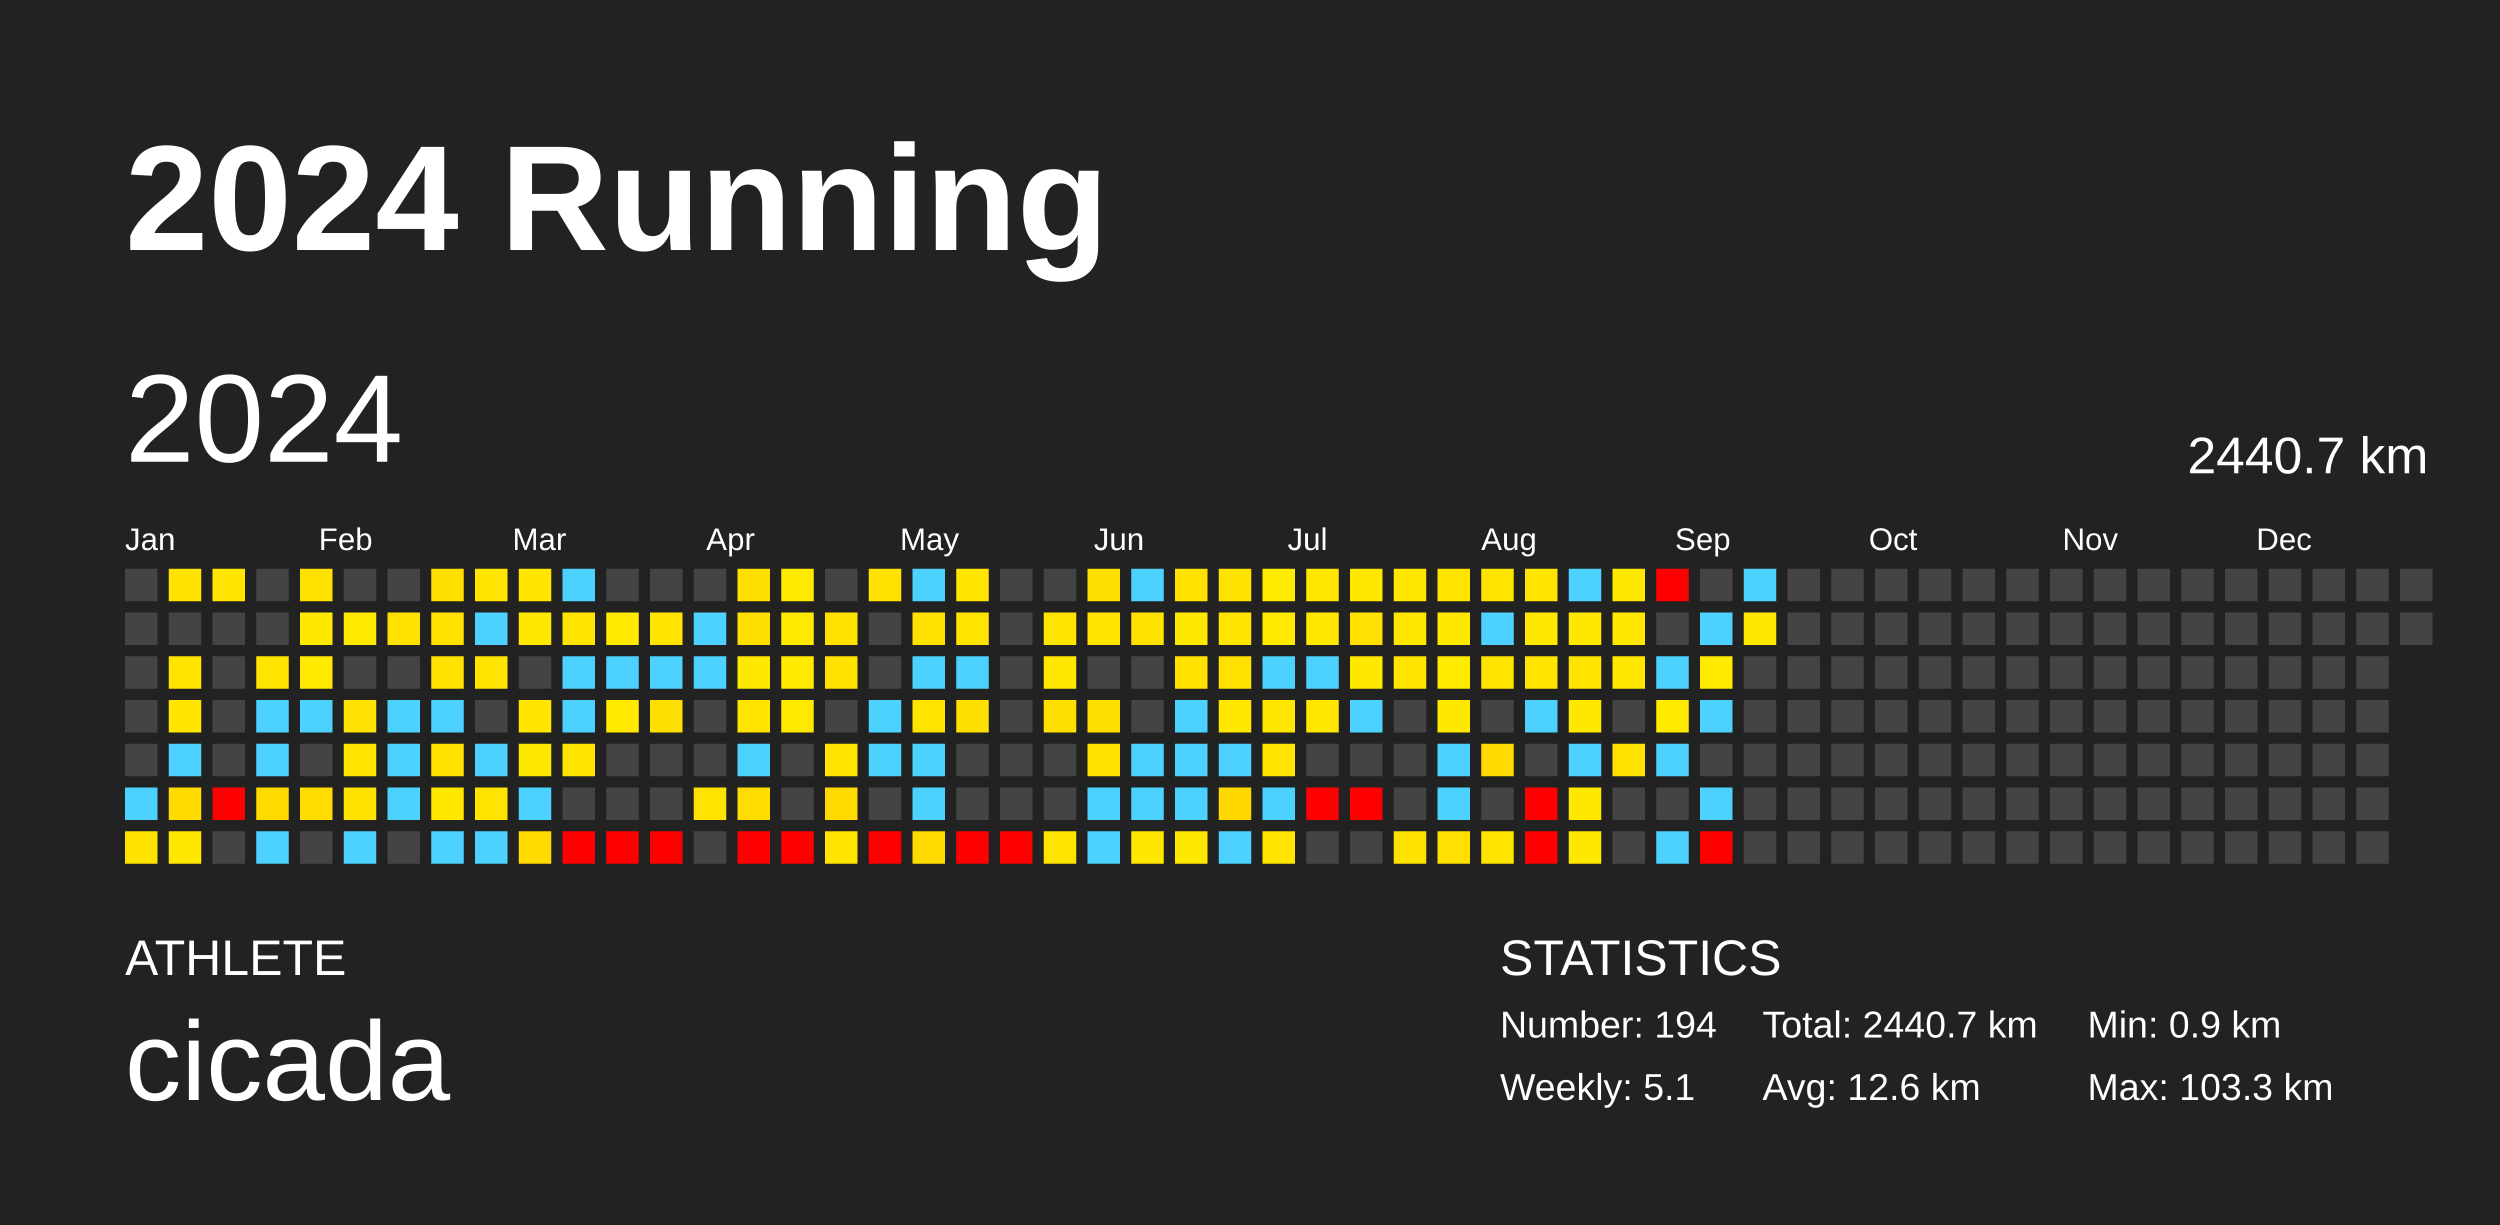
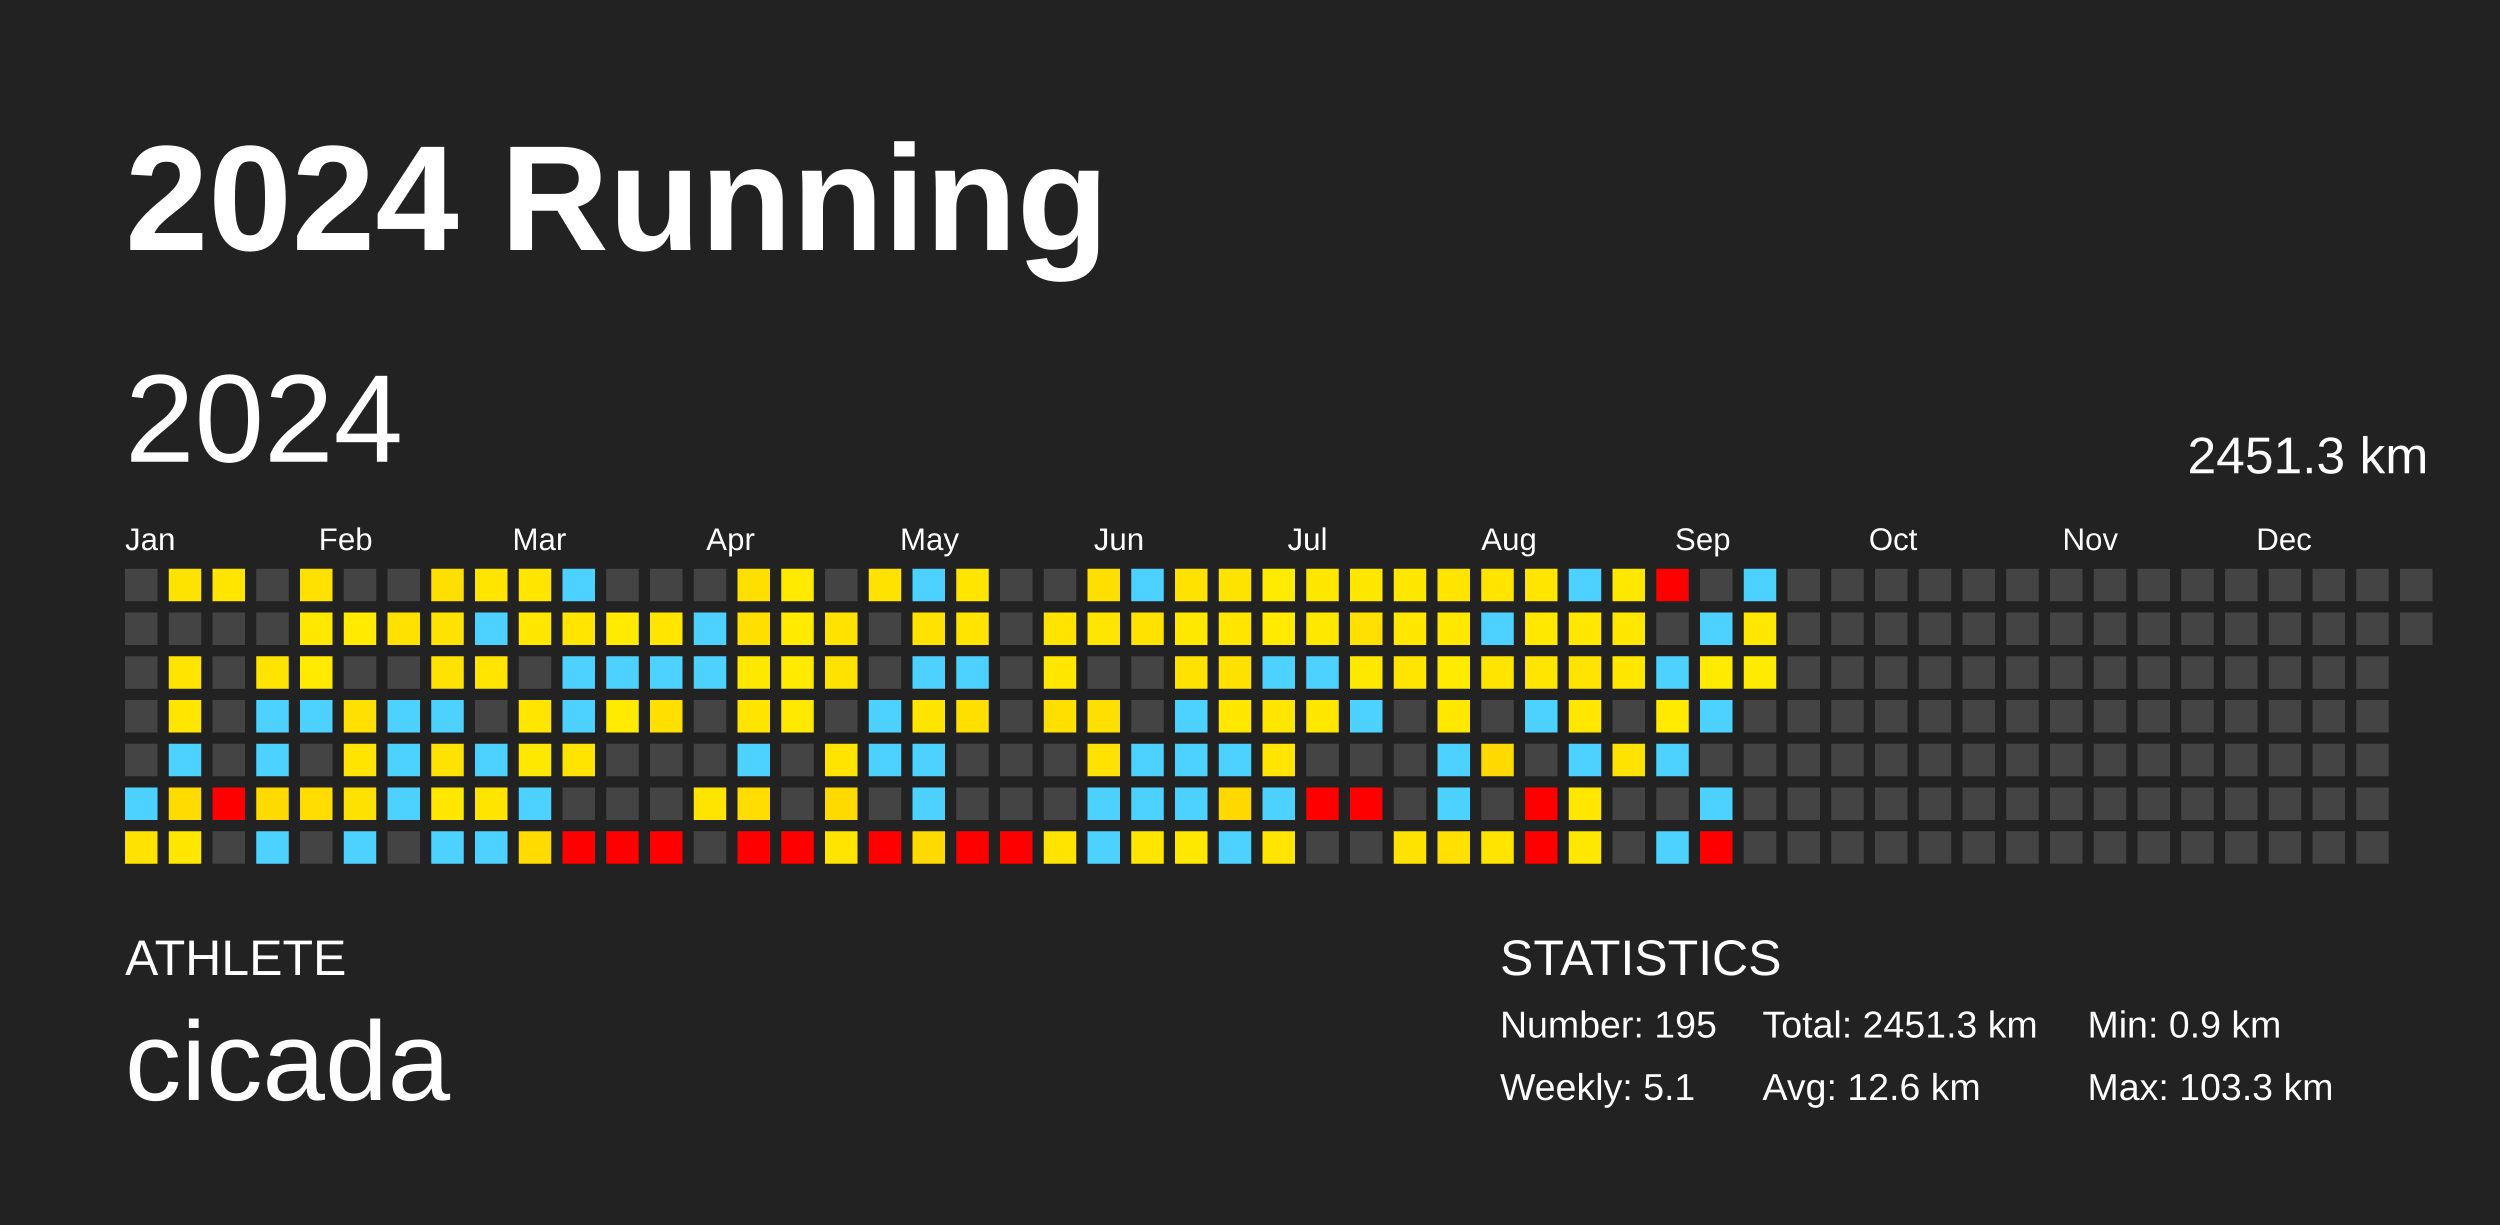
<svg xmlns="http://www.w3.org/2000/svg" baseProfile="full" height="98mm" version="1.1" viewBox="0,0,200,98" width="200mm">
  <defs />
  <rect fill="#222222" height="98" width="200" x="0" y="0" />
  <text fill="#FFFFFF" style="font-size:12px; font-family:Arial; font-weight:bold;" x="10" y="20">2024 Running</text>
  <text fill="#FFFFFF" style="font-size:4px; font-family:Arial" x="10" y="78">ATHLETE</text>
  <text fill="#FFFFFF" style="font-size:9px; font-family:Arial" x="10" y="88">cicada</text>
  <text fill="#FFFFFF" style="font-size:4px; font-family:Arial" x="120" y="78">STATISTICS</text>
-   <text fill="#FFFFFF" style="font-size:3px; font-family:Arial" x="120" y="83">Number: 194</text>
+   <text fill="#FFFFFF" style="font-size:3px; font-family:Arial" x="120" y="83">Number: 195</text>
  <text fill="#FFFFFF" style="font-size:3px; font-family:Arial" x="120" y="88">Weekly: 5.1</text>
-   <text fill="#FFFFFF" style="font-size:3px; font-family:Arial" x="141" y="83">Total: 2440.7 km</text>
+   <text fill="#FFFFFF" style="font-size:3px; font-family:Arial" x="141" y="83">Total: 2451.3 km</text>
  <text fill="#FFFFFF" style="font-size:3px; font-family:Arial" x="141" y="88">Avg: 12.6 km</text>
  <text fill="#FFFFFF" style="font-size:3px; font-family:Arial" x="167" y="83">Min: 0.9 km</text>
  <text fill="#FFFFFF" style="font-size:3px; font-family:Arial" x="167" y="88">Max: 103.3 km</text>
  <text dominant-baseline="hanging" fill="#FFFFFF" style="font-size:10.0px; font-family:Arial;" x="10" y="30">2024</text>
-   <text dominant-baseline="hanging" fill="#FFFFFF" style="font-size:4.125px; font-family:Arial;" x="175" y="35">2440.7 km</text>
+   <text dominant-baseline="hanging" fill="#FFFFFF" style="font-size:4.125px; font-family:Arial;" x="175" y="35">2451.3 km</text>
  <text fill="#FFFFFF" style="font-size:2.5px; font-family:Arial" x="10.0" y="44">Jan</text>
  <text fill="#FFFFFF" style="font-size:2.5px; font-family:Arial" x="25.5" y="44">Feb</text>
  <text fill="#FFFFFF" style="font-size:2.5px; font-family:Arial" x="41.0" y="44">Mar</text>
  <text fill="#FFFFFF" style="font-size:2.5px; font-family:Arial" x="56.5" y="44">Apr</text>
  <text fill="#FFFFFF" style="font-size:2.5px; font-family:Arial" x="72.0" y="44">May</text>
  <text fill="#FFFFFF" style="font-size:2.5px; font-family:Arial" x="87.5" y="44">Jun</text>
  <text fill="#FFFFFF" style="font-size:2.5px; font-family:Arial" x="103.0" y="44">Jul</text>
  <text fill="#FFFFFF" style="font-size:2.5px; font-family:Arial" x="118.5" y="44">Aug</text>
  <text fill="#FFFFFF" style="font-size:2.5px; font-family:Arial" x="134.0" y="44">Sep</text>
  <text fill="#FFFFFF" style="font-size:2.5px; font-family:Arial" x="149.5" y="44">Oct</text>
  <text fill="#FFFFFF" style="font-size:2.5px; font-family:Arial" x="165.0" y="44">Nov</text>
  <text fill="#FFFFFF" style="font-size:2.5px; font-family:Arial" x="180.5" y="44">Dec</text>
  <rect fill="#444444" height="2.6" width="2.6" x="10.0" y="45.5" />
  <rect fill="#444444" height="2.6" width="2.6" x="10.0" y="49.0" />
  <rect fill="#444444" height="2.6" width="2.6" x="10.0" y="52.5" />
  <rect fill="#444444" height="2.6" width="2.6" x="10.0" y="56.0" />
  <rect fill="#444444" height="2.6" width="2.6" x="10.0" y="59.5" />
  <rect fill="#4dd2ff" height="2.6" width="2.6" x="10.0" y="63.0" />
  <rect fill="#ffe300" height="2.6" width="2.6" x="10.0" y="66.5" />
  <rect fill="#ffe300" height="2.6" width="2.6" x="13.5" y="45.5" />
  <rect fill="#444444" height="2.6" width="2.6" x="13.5" y="49.0" />
  <rect fill="#ffe400" height="2.6" width="2.6" x="13.5" y="52.5" />
  <rect fill="#ffe500" height="2.6" width="2.6" x="13.5" y="56.0" />
  <rect fill="#4dd2ff" height="2.6" width="2.6" x="13.5" y="59.5" />
  <rect fill="#ffdb00" height="2.6" width="2.6" x="13.5" y="63.0" />
  <rect fill="#ffe700" height="2.6" width="2.6" x="13.5" y="66.5" />
  <rect fill="#ffe500" height="2.6" width="2.6" x="17.0" y="45.5" />
  <rect fill="#444444" height="2.6" width="2.6" x="17.0" y="49.0" />
  <rect fill="#444444" height="2.6" width="2.6" x="17.0" y="52.5" />
  <rect fill="#444444" height="2.6" width="2.6" x="17.0" y="56.0" />
  <rect fill="#444444" height="2.6" width="2.6" x="17.0" y="59.5" />
  <rect fill="red" height="2.6" width="2.6" x="17.0" y="63.0" />
  <rect fill="#444444" height="2.6" width="2.6" x="17.0" y="66.5" />
  <rect fill="#444444" height="2.6" width="2.6" x="20.5" y="45.5" />
  <rect fill="#444444" height="2.6" width="2.6" x="20.5" y="49.0" />
  <rect fill="#ffe400" height="2.6" width="2.6" x="20.5" y="52.5" />
  <rect fill="#4dd2ff" height="2.6" width="2.6" x="20.5" y="56.0" />
  <rect fill="#4dd2ff" height="2.6" width="2.6" x="20.5" y="59.5" />
  <rect fill="#ffda00" height="2.6" width="2.6" x="20.5" y="63.0" />
  <rect fill="#4dd2ff" height="2.6" width="2.6" x="20.5" y="66.5" />
  <rect fill="#ffe100" height="2.6" width="2.6" x="24.0" y="45.5" />
  <rect fill="#ffe800" height="2.6" width="2.6" x="24.0" y="49.0" />
  <rect fill="#ffea00" height="2.6" width="2.6" x="24.0" y="52.5" />
  <rect fill="#4dd2ff" height="2.6" width="2.6" x="24.0" y="56.0" />
  <rect fill="#444444" height="2.6" width="2.6" x="24.0" y="59.5" />
  <rect fill="#ffdd00" height="2.6" width="2.6" x="24.0" y="63.0" />
  <rect fill="#444444" height="2.6" width="2.6" x="24.0" y="66.5" />
  <rect fill="#444444" height="2.6" width="2.6" x="27.5" y="45.5" />
  <rect fill="#ffea00" height="2.6" width="2.6" x="27.5" y="49.0" />
  <rect fill="#444444" height="2.6" width="2.6" x="27.5" y="52.5" />
  <rect fill="#ffe000" height="2.6" width="2.6" x="27.5" y="56.0" />
  <rect fill="#ffe400" height="2.6" width="2.6" x="27.5" y="59.5" />
  <rect fill="#ffe100" height="2.6" width="2.6" x="27.5" y="63.0" />
  <rect fill="#4dd2ff" height="2.6" width="2.6" x="27.5" y="66.5" />
  <rect fill="#444444" height="2.6" width="2.6" x="31.0" y="45.5" />
  <rect fill="#ffe100" height="2.6" width="2.6" x="31.0" y="49.0" />
  <rect fill="#444444" height="2.6" width="2.6" x="31.0" y="52.5" />
  <rect fill="#4dd2ff" height="2.6" width="2.6" x="31.0" y="56.0" />
  <rect fill="#4dd2ff" height="2.6" width="2.6" x="31.0" y="59.5" />
  <rect fill="#4dd2ff" height="2.6" width="2.6" x="31.0" y="63.0" />
  <rect fill="#444444" height="2.6" width="2.6" x="31.0" y="66.5" />
  <rect fill="#ffdf00" height="2.6" width="2.6" x="34.5" y="45.5" />
  <rect fill="#ffe200" height="2.6" width="2.6" x="34.5" y="49.0" />
  <rect fill="#ffe200" height="2.6" width="2.6" x="34.5" y="52.5" />
  <rect fill="#4dd2ff" height="2.6" width="2.6" x="34.5" y="56.0" />
  <rect fill="#ffe200" height="2.6" width="2.6" x="34.5" y="59.5" />
  <rect fill="#ffe700" height="2.6" width="2.6" x="34.5" y="63.0" />
  <rect fill="#4dd2ff" height="2.6" width="2.6" x="34.5" y="66.5" />
  <rect fill="#ffe500" height="2.6" width="2.6" x="38.0" y="45.5" />
  <rect fill="#4dd2ff" height="2.6" width="2.6" x="38.0" y="49.0" />
  <rect fill="#ffe500" height="2.6" width="2.6" x="38.0" y="52.5" />
  <rect fill="#444444" height="2.6" width="2.6" x="38.0" y="56.0" />
  <rect fill="#4dd2ff" height="2.6" width="2.6" x="38.0" y="59.5" />
  <rect fill="#ffe400" height="2.6" width="2.6" x="38.0" y="63.0" />
  <rect fill="#4dd2ff" height="2.6" width="2.6" x="38.0" y="66.5" />
  <rect fill="#ffe500" height="2.6" width="2.6" x="41.5" y="45.5" />
  <rect fill="#ffe700" height="2.6" width="2.6" x="41.5" y="49.0" />
  <rect fill="#444444" height="2.6" width="2.6" x="41.5" y="52.5" />
  <rect fill="#ffe500" height="2.6" width="2.6" x="41.5" y="56.0" />
  <rect fill="#ffe800" height="2.6" width="2.6" x="41.5" y="59.5" />
  <rect fill="#4dd2ff" height="2.6" width="2.6" x="41.5" y="63.0" />
  <rect fill="#ffdb00" height="2.6" width="2.6" x="41.5" y="66.5" />
  <rect fill="#4dd2ff" height="2.6" width="2.6" x="45.0" y="45.5" />
  <rect fill="#ffe500" height="2.6" width="2.6" x="45.0" y="49.0" />
  <rect fill="#4dd2ff" height="2.6" width="2.6" x="45.0" y="52.5" />
  <rect fill="#4dd2ff" height="2.6" width="2.6" x="45.0" y="56.0" />
  <rect fill="#ffe400" height="2.6" width="2.6" x="45.0" y="59.5" />
  <rect fill="#444444" height="2.6" width="2.6" x="45.0" y="63.0" />
  <rect fill="red" height="2.6" width="2.6" x="45.0" y="66.5" />
  <rect fill="#444444" height="2.6" width="2.6" x="48.5" y="45.5" />
  <rect fill="#ffea00" height="2.6" width="2.6" x="48.5" y="49.0" />
  <rect fill="#4dd2ff" height="2.6" width="2.6" x="48.5" y="52.5" />
  <rect fill="#ffea00" height="2.6" width="2.6" x="48.5" y="56.0" />
  <rect fill="#444444" height="2.6" width="2.6" x="48.5" y="59.5" />
  <rect fill="#444444" height="2.6" width="2.6" x="48.5" y="63.0" />
  <rect fill="red" height="2.6" width="2.6" x="48.5" y="66.5" />
  <rect fill="#444444" height="2.6" width="2.6" x="52.0" y="45.5" />
  <rect fill="#ffe500" height="2.6" width="2.6" x="52.0" y="49.0" />
  <rect fill="#4dd2ff" height="2.6" width="2.6" x="52.0" y="52.5" />
  <rect fill="#ffdf00" height="2.6" width="2.6" x="52.0" y="56.0" />
  <rect fill="#444444" height="2.6" width="2.6" x="52.0" y="59.5" />
  <rect fill="#444444" height="2.6" width="2.6" x="52.0" y="63.0" />
  <rect fill="red" height="2.6" width="2.6" x="52.0" y="66.5" />
  <rect fill="#444444" height="2.6" width="2.6" x="55.5" y="45.5" />
  <rect fill="#4dd2ff" height="2.6" width="2.6" x="55.5" y="49.0" />
  <rect fill="#4dd2ff" height="2.6" width="2.6" x="55.5" y="52.5" />
  <rect fill="#444444" height="2.6" width="2.6" x="55.5" y="56.0" />
  <rect fill="#444444" height="2.6" width="2.6" x="55.5" y="59.5" />
  <rect fill="#ffe400" height="2.6" width="2.6" x="55.5" y="63.0" />
  <rect fill="#444444" height="2.6" width="2.6" x="55.5" y="66.5" />
  <rect fill="#ffdf00" height="2.6" width="2.6" x="59.0" y="45.5" />
  <rect fill="#ffdf00" height="2.6" width="2.6" x="59.0" y="49.0" />
  <rect fill="#ffe800" height="2.6" width="2.6" x="59.0" y="52.5" />
  <rect fill="#ffe400" height="2.6" width="2.6" x="59.0" y="56.0" />
  <rect fill="#4dd2ff" height="2.6" width="2.6" x="59.0" y="59.5" />
  <rect fill="#ffdd00" height="2.6" width="2.6" x="59.0" y="63.0" />
  <rect fill="red" height="2.6" width="2.6" x="59.0" y="66.5" />
  <rect fill="#ffea00" height="2.6" width="2.6" x="62.5" y="45.5" />
  <rect fill="#ffea00" height="2.6" width="2.6" x="62.5" y="49.0" />
  <rect fill="#ffea00" height="2.6" width="2.6" x="62.5" y="52.5" />
  <rect fill="#ffe900" height="2.6" width="2.6" x="62.5" y="56.0" />
  <rect fill="#444444" height="2.6" width="2.6" x="62.5" y="59.5" />
  <rect fill="#444444" height="2.6" width="2.6" x="62.5" y="63.0" />
  <rect fill="red" height="2.6" width="2.6" x="62.5" y="66.5" />
  <rect fill="#444444" height="2.6" width="2.6" x="66.0" y="45.5" />
  <rect fill="#ffe200" height="2.6" width="2.6" x="66.0" y="49.0" />
  <rect fill="#ffe200" height="2.6" width="2.6" x="66.0" y="52.5" />
  <rect fill="#444444" height="2.6" width="2.6" x="66.0" y="56.0" />
  <rect fill="#ffe400" height="2.6" width="2.6" x="66.0" y="59.5" />
  <rect fill="#ffda00" height="2.6" width="2.6" x="66.0" y="63.0" />
  <rect fill="#ffe400" height="2.6" width="2.6" x="66.0" y="66.5" />
  <rect fill="#ffe200" height="2.6" width="2.6" x="69.5" y="45.5" />
  <rect fill="#444444" height="2.6" width="2.6" x="69.5" y="49.0" />
  <rect fill="#444444" height="2.6" width="2.6" x="69.5" y="52.5" />
  <rect fill="#4dd2ff" height="2.6" width="2.6" x="69.5" y="56.0" />
  <rect fill="#4dd2ff" height="2.6" width="2.6" x="69.5" y="59.5" />
  <rect fill="#444444" height="2.6" width="2.6" x="69.5" y="63.0" />
  <rect fill="red" height="2.6" width="2.6" x="69.5" y="66.5" />
  <rect fill="#4dd2ff" height="2.6" width="2.6" x="73.0" y="45.5" />
  <rect fill="#ffe200" height="2.6" width="2.6" x="73.0" y="49.0" />
  <rect fill="#4dd2ff" height="2.6" width="2.6" x="73.0" y="52.5" />
  <rect fill="#ffe400" height="2.6" width="2.6" x="73.0" y="56.0" />
  <rect fill="#4dd2ff" height="2.6" width="2.6" x="73.0" y="59.5" />
  <rect fill="#4dd2ff" height="2.6" width="2.6" x="73.0" y="63.0" />
  <rect fill="#ffda00" height="2.6" width="2.6" x="73.0" y="66.5" />
  <rect fill="#ffe500" height="2.6" width="2.6" x="76.5" y="45.5" />
  <rect fill="#ffe400" height="2.6" width="2.6" x="76.5" y="49.0" />
  <rect fill="#4dd2ff" height="2.6" width="2.6" x="76.5" y="52.5" />
  <rect fill="#ffdf00" height="2.6" width="2.6" x="76.5" y="56.0" />
  <rect fill="#444444" height="2.6" width="2.6" x="76.5" y="59.5" />
  <rect fill="#444444" height="2.6" width="2.6" x="76.5" y="63.0" />
  <rect fill="red" height="2.6" width="2.6" x="76.5" y="66.5" />
  <rect fill="#444444" height="2.6" width="2.6" x="80.0" y="45.5" />
  <rect fill="#444444" height="2.6" width="2.6" x="80.0" y="49.0" />
  <rect fill="#444444" height="2.6" width="2.6" x="80.0" y="52.5" />
  <rect fill="#444444" height="2.6" width="2.6" x="80.0" y="56.0" />
  <rect fill="#444444" height="2.6" width="2.6" x="80.0" y="59.5" />
  <rect fill="#444444" height="2.6" width="2.6" x="80.0" y="63.0" />
  <rect fill="red" height="2.6" width="2.6" x="80.0" y="66.5" />
  <rect fill="#444444" height="2.6" width="2.6" x="83.5" y="45.5" />
  <rect fill="#ffe400" height="2.6" width="2.6" x="83.5" y="49.0" />
  <rect fill="#ffe700" height="2.6" width="2.6" x="83.5" y="52.5" />
  <rect fill="#ffdf00" height="2.6" width="2.6" x="83.5" y="56.0" />
  <rect fill="#444444" height="2.6" width="2.6" x="83.5" y="59.5" />
  <rect fill="#444444" height="2.6" width="2.6" x="83.5" y="63.0" />
  <rect fill="#ffe400" height="2.6" width="2.6" x="83.5" y="66.5" />
  <rect fill="#ffdf00" height="2.6" width="2.6" x="87.0" y="45.5" />
  <rect fill="#ffe500" height="2.6" width="2.6" x="87.0" y="49.0" />
  <rect fill="#444444" height="2.6" width="2.6" x="87.0" y="52.5" />
  <rect fill="#ffdf00" height="2.6" width="2.6" x="87.0" y="56.0" />
  <rect fill="#ffe200" height="2.6" width="2.6" x="87.0" y="59.5" />
  <rect fill="#4dd2ff" height="2.6" width="2.6" x="87.0" y="63.0" />
  <rect fill="#4dd2ff" height="2.6" width="2.6" x="87.0" y="66.5" />
  <rect fill="#4dd2ff" height="2.6" width="2.6" x="90.5" y="45.5" />
  <rect fill="#ffe200" height="2.6" width="2.6" x="90.5" y="49.0" />
  <rect fill="#444444" height="2.6" width="2.6" x="90.5" y="52.5" />
  <rect fill="#444444" height="2.6" width="2.6" x="90.5" y="56.0" />
  <rect fill="#4dd2ff" height="2.6" width="2.6" x="90.5" y="59.5" />
  <rect fill="#4dd2ff" height="2.6" width="2.6" x="90.5" y="63.0" />
  <rect fill="#ffe600" height="2.6" width="2.6" x="90.5" y="66.5" />
  <rect fill="#ffe200" height="2.6" width="2.6" x="94.0" y="45.5" />
  <rect fill="#ffe800" height="2.6" width="2.6" x="94.0" y="49.0" />
  <rect fill="#ffe200" height="2.6" width="2.6" x="94.0" y="52.5" />
  <rect fill="#4dd2ff" height="2.6" width="2.6" x="94.0" y="56.0" />
  <rect fill="#4dd2ff" height="2.6" width="2.6" x="94.0" y="59.5" />
  <rect fill="#4dd2ff" height="2.6" width="2.6" x="94.0" y="63.0" />
  <rect fill="#ffe800" height="2.6" width="2.6" x="94.0" y="66.5" />
  <rect fill="#ffe300" height="2.6" width="2.6" x="97.5" y="45.5" />
  <rect fill="#ffe500" height="2.6" width="2.6" x="97.5" y="49.0" />
  <rect fill="#ffe100" height="2.6" width="2.6" x="97.5" y="52.5" />
  <rect fill="#ffe700" height="2.6" width="2.6" x="97.5" y="56.0" />
  <rect fill="#4dd2ff" height="2.6" width="2.6" x="97.5" y="59.5" />
  <rect fill="#ffd800" height="2.6" width="2.6" x="97.5" y="63.0" />
  <rect fill="#4dd2ff" height="2.6" width="2.6" x="97.5" y="66.5" />
  <rect fill="#ffeb00" height="2.6" width="2.6" x="101.0" y="45.5" />
  <rect fill="#ffea00" height="2.6" width="2.6" x="101.0" y="49.0" />
  <rect fill="#4dd2ff" height="2.6" width="2.6" x="101.0" y="52.5" />
  <rect fill="#ffe600" height="2.6" width="2.6" x="101.0" y="56.0" />
  <rect fill="#ffe500" height="2.6" width="2.6" x="101.0" y="59.5" />
  <rect fill="#4dd2ff" height="2.6" width="2.6" x="101.0" y="63.0" />
  <rect fill="#ffe500" height="2.6" width="2.6" x="101.0" y="66.5" />
  <rect fill="#ffe700" height="2.6" width="2.6" x="104.5" y="45.5" />
  <rect fill="#ffe800" height="2.6" width="2.6" x="104.5" y="49.0" />
  <rect fill="#4dd2ff" height="2.6" width="2.6" x="104.5" y="52.5" />
  <rect fill="#ffe700" height="2.6" width="2.6" x="104.5" y="56.0" />
  <rect fill="#444444" height="2.6" width="2.6" x="104.5" y="59.5" />
  <rect fill="red" height="2.6" width="2.6" x="104.5" y="63.0" />
  <rect fill="#444444" height="2.6" width="2.6" x="104.5" y="66.5" />
  <rect fill="#ffe700" height="2.6" width="2.6" x="108.0" y="45.5" />
  <rect fill="#ffe000" height="2.6" width="2.6" x="108.0" y="49.0" />
  <rect fill="#ffe800" height="2.6" width="2.6" x="108.0" y="52.5" />
  <rect fill="#4dd2ff" height="2.6" width="2.6" x="108.0" y="56.0" />
  <rect fill="#444444" height="2.6" width="2.6" x="108.0" y="59.5" />
  <rect fill="red" height="2.6" width="2.6" x="108.0" y="63.0" />
  <rect fill="#444444" height="2.6" width="2.6" x="108.0" y="66.5" />
  <rect fill="#ffe700" height="2.6" width="2.6" x="111.5" y="45.5" />
  <rect fill="#ffe700" height="2.6" width="2.6" x="111.5" y="49.0" />
  <rect fill="#ffe500" height="2.6" width="2.6" x="111.5" y="52.5" />
  <rect fill="#444444" height="2.6" width="2.6" x="111.5" y="56.0" />
  <rect fill="#444444" height="2.6" width="2.6" x="111.5" y="59.5" />
  <rect fill="#444444" height="2.6" width="2.6" x="111.5" y="63.0" />
  <rect fill="#ffe300" height="2.6" width="2.6" x="111.5" y="66.5" />
  <rect fill="#ffe400" height="2.6" width="2.6" x="115.0" y="45.5" />
  <rect fill="#ffe800" height="2.6" width="2.6" x="115.0" y="49.0" />
  <rect fill="#ffeb00" height="2.6" width="2.6" x="115.0" y="52.5" />
  <rect fill="#ffe800" height="2.6" width="2.6" x="115.0" y="56.0" />
  <rect fill="#4dd2ff" height="2.6" width="2.6" x="115.0" y="59.5" />
  <rect fill="#4dd2ff" height="2.6" width="2.6" x="115.0" y="63.0" />
  <rect fill="#ffe000" height="2.6" width="2.6" x="115.0" y="66.5" />
  <rect fill="#ffe400" height="2.6" width="2.6" x="118.5" y="45.5" />
  <rect fill="#4dd2ff" height="2.6" width="2.6" x="118.5" y="49.0" />
  <rect fill="#ffe400" height="2.6" width="2.6" x="118.5" y="52.5" />
  <rect fill="#444444" height="2.6" width="2.6" x="118.5" y="56.0" />
  <rect fill="#ffd900" height="2.6" width="2.6" x="118.5" y="59.5" />
  <rect fill="#444444" height="2.6" width="2.6" x="118.5" y="63.0" />
  <rect fill="#ffe400" height="2.6" width="2.6" x="118.5" y="66.5" />
  <rect fill="#ffe500" height="2.6" width="2.6" x="122.0" y="45.5" />
  <rect fill="#ffe800" height="2.6" width="2.6" x="122.0" y="49.0" />
  <rect fill="#ffe500" height="2.6" width="2.6" x="122.0" y="52.5" />
  <rect fill="#4dd2ff" height="2.6" width="2.6" x="122.0" y="56.0" />
  <rect fill="#444444" height="2.6" width="2.6" x="122.0" y="59.5" />
  <rect fill="red" height="2.6" width="2.6" x="122.0" y="63.0" />
  <rect fill="red" height="2.6" width="2.6" x="122.0" y="66.5" />
  <rect fill="#4dd2ff" height="2.6" width="2.6" x="125.5" y="45.5" />
  <rect fill="#ffe700" height="2.6" width="2.6" x="125.5" y="49.0" />
  <rect fill="#ffe400" height="2.6" width="2.6" x="125.5" y="52.5" />
  <rect fill="#ffe700" height="2.6" width="2.6" x="125.5" y="56.0" />
  <rect fill="#4dd2ff" height="2.6" width="2.6" x="125.5" y="59.5" />
  <rect fill="#ffe700" height="2.6" width="2.6" x="125.5" y="63.0" />
  <rect fill="#ffe800" height="2.6" width="2.6" x="125.5" y="66.5" />
  <rect fill="#ffe800" height="2.6" width="2.6" x="129.0" y="45.5" />
  <rect fill="#ffe700" height="2.6" width="2.6" x="129.0" y="49.0" />
  <rect fill="#ffe700" height="2.6" width="2.6" x="129.0" y="52.5" />
  <rect fill="#444444" height="2.6" width="2.6" x="129.0" y="56.0" />
  <rect fill="#ffe300" height="2.6" width="2.6" x="129.0" y="59.5" />
  <rect fill="#444444" height="2.6" width="2.6" x="129.0" y="63.0" />
  <rect fill="#444444" height="2.6" width="2.6" x="129.0" y="66.5" />
  <rect fill="red" height="2.6" width="2.6" x="132.5" y="45.5" />
  <rect fill="#444444" height="2.6" width="2.6" x="132.5" y="49.0" />
  <rect fill="#4dd2ff" height="2.6" width="2.6" x="132.5" y="52.5" />
  <rect fill="#ffea00" height="2.6" width="2.6" x="132.5" y="56.0" />
  <rect fill="#4dd2ff" height="2.6" width="2.6" x="132.5" y="59.5" />
  <rect fill="#444444" height="2.6" width="2.6" x="132.5" y="63.0" />
  <rect fill="#4dd2ff" height="2.6" width="2.6" x="132.5" y="66.5" />
  <rect fill="#444444" height="2.6" width="2.6" x="136.0" y="45.5" />
  <rect fill="#4dd2ff" height="2.6" width="2.6" x="136.0" y="49.0" />
  <rect fill="#ffea00" height="2.6" width="2.6" x="136.0" y="52.5" />
  <rect fill="#4dd2ff" height="2.6" width="2.6" x="136.0" y="56.0" />
  <rect fill="#444444" height="2.6" width="2.6" x="136.0" y="59.5" />
  <rect fill="#4dd2ff" height="2.6" width="2.6" x="136.0" y="63.0" />
  <rect fill="red" height="2.6" width="2.6" x="136.0" y="66.5" />
  <rect fill="#4dd2ff" height="2.6" width="2.6" x="139.5" y="45.5" />
  <rect fill="#ffe700" height="2.6" width="2.6" x="139.5" y="49.0" />
-   <rect fill="#444444" height="2.6" width="2.6" x="139.5" y="52.5" />
+   <rect fill="#ffea00" height="2.6" width="2.6" x="139.5" y="52.5" />
  <rect fill="#444444" height="2.6" width="2.6" x="139.5" y="56.0" />
  <rect fill="#444444" height="2.6" width="2.6" x="139.5" y="59.5" />
  <rect fill="#444444" height="2.6" width="2.6" x="139.5" y="63.0" />
  <rect fill="#444444" height="2.6" width="2.6" x="139.5" y="66.5" />
  <rect fill="#444444" height="2.6" width="2.6" x="143.0" y="45.5" />
  <rect fill="#444444" height="2.6" width="2.6" x="143.0" y="49.0" />
  <rect fill="#444444" height="2.6" width="2.6" x="143.0" y="52.5" />
  <rect fill="#444444" height="2.6" width="2.6" x="143.0" y="56.0" />
  <rect fill="#444444" height="2.6" width="2.6" x="143.0" y="59.5" />
  <rect fill="#444444" height="2.6" width="2.6" x="143.0" y="63.0" />
  <rect fill="#444444" height="2.6" width="2.6" x="143.0" y="66.5" />
  <rect fill="#444444" height="2.6" width="2.6" x="146.5" y="45.5" />
  <rect fill="#444444" height="2.6" width="2.6" x="146.5" y="49.0" />
  <rect fill="#444444" height="2.6" width="2.6" x="146.5" y="52.5" />
  <rect fill="#444444" height="2.6" width="2.6" x="146.5" y="56.0" />
  <rect fill="#444444" height="2.6" width="2.6" x="146.5" y="59.5" />
  <rect fill="#444444" height="2.6" width="2.6" x="146.5" y="63.0" />
  <rect fill="#444444" height="2.6" width="2.6" x="146.5" y="66.5" />
  <rect fill="#444444" height="2.6" width="2.6" x="150.0" y="45.5" />
  <rect fill="#444444" height="2.6" width="2.6" x="150.0" y="49.0" />
  <rect fill="#444444" height="2.6" width="2.6" x="150.0" y="52.5" />
  <rect fill="#444444" height="2.6" width="2.6" x="150.0" y="56.0" />
  <rect fill="#444444" height="2.6" width="2.6" x="150.0" y="59.5" />
  <rect fill="#444444" height="2.6" width="2.6" x="150.0" y="63.0" />
  <rect fill="#444444" height="2.6" width="2.6" x="150.0" y="66.5" />
  <rect fill="#444444" height="2.6" width="2.6" x="153.5" y="45.5" />
  <rect fill="#444444" height="2.6" width="2.6" x="153.5" y="49.0" />
  <rect fill="#444444" height="2.6" width="2.6" x="153.5" y="52.5" />
  <rect fill="#444444" height="2.6" width="2.6" x="153.5" y="56.0" />
  <rect fill="#444444" height="2.6" width="2.6" x="153.5" y="59.5" />
  <rect fill="#444444" height="2.6" width="2.6" x="153.5" y="63.0" />
  <rect fill="#444444" height="2.6" width="2.6" x="153.5" y="66.5" />
  <rect fill="#444444" height="2.6" width="2.6" x="157.0" y="45.5" />
  <rect fill="#444444" height="2.6" width="2.6" x="157.0" y="49.0" />
  <rect fill="#444444" height="2.6" width="2.6" x="157.0" y="52.5" />
  <rect fill="#444444" height="2.6" width="2.6" x="157.0" y="56.0" />
  <rect fill="#444444" height="2.6" width="2.6" x="157.0" y="59.5" />
  <rect fill="#444444" height="2.6" width="2.6" x="157.0" y="63.0" />
  <rect fill="#444444" height="2.6" width="2.6" x="157.0" y="66.5" />
  <rect fill="#444444" height="2.6" width="2.6" x="160.5" y="45.5" />
  <rect fill="#444444" height="2.6" width="2.6" x="160.5" y="49.0" />
  <rect fill="#444444" height="2.6" width="2.6" x="160.5" y="52.5" />
  <rect fill="#444444" height="2.6" width="2.6" x="160.5" y="56.0" />
  <rect fill="#444444" height="2.6" width="2.6" x="160.5" y="59.5" />
  <rect fill="#444444" height="2.6" width="2.6" x="160.5" y="63.0" />
  <rect fill="#444444" height="2.6" width="2.6" x="160.5" y="66.5" />
  <rect fill="#444444" height="2.6" width="2.6" x="164.0" y="45.5" />
  <rect fill="#444444" height="2.6" width="2.6" x="164.0" y="49.0" />
  <rect fill="#444444" height="2.6" width="2.6" x="164.0" y="52.5" />
  <rect fill="#444444" height="2.6" width="2.6" x="164.0" y="56.0" />
  <rect fill="#444444" height="2.6" width="2.6" x="164.0" y="59.5" />
  <rect fill="#444444" height="2.6" width="2.6" x="164.0" y="63.0" />
  <rect fill="#444444" height="2.6" width="2.6" x="164.0" y="66.5" />
  <rect fill="#444444" height="2.6" width="2.6" x="167.5" y="45.5" />
  <rect fill="#444444" height="2.6" width="2.6" x="167.5" y="49.0" />
  <rect fill="#444444" height="2.6" width="2.6" x="167.5" y="52.5" />
  <rect fill="#444444" height="2.6" width="2.6" x="167.5" y="56.0" />
  <rect fill="#444444" height="2.6" width="2.6" x="167.5" y="59.5" />
  <rect fill="#444444" height="2.6" width="2.6" x="167.5" y="63.0" />
  <rect fill="#444444" height="2.6" width="2.6" x="167.5" y="66.5" />
  <rect fill="#444444" height="2.6" width="2.6" x="171.0" y="45.5" />
  <rect fill="#444444" height="2.6" width="2.6" x="171.0" y="49.0" />
  <rect fill="#444444" height="2.6" width="2.6" x="171.0" y="52.5" />
  <rect fill="#444444" height="2.6" width="2.6" x="171.0" y="56.0" />
  <rect fill="#444444" height="2.6" width="2.6" x="171.0" y="59.5" />
  <rect fill="#444444" height="2.6" width="2.6" x="171.0" y="63.0" />
  <rect fill="#444444" height="2.6" width="2.6" x="171.0" y="66.5" />
  <rect fill="#444444" height="2.6" width="2.6" x="174.5" y="45.5" />
  <rect fill="#444444" height="2.6" width="2.6" x="174.5" y="49.0" />
  <rect fill="#444444" height="2.6" width="2.6" x="174.5" y="52.5" />
  <rect fill="#444444" height="2.6" width="2.6" x="174.5" y="56.0" />
  <rect fill="#444444" height="2.6" width="2.6" x="174.5" y="59.5" />
  <rect fill="#444444" height="2.6" width="2.6" x="174.5" y="63.0" />
  <rect fill="#444444" height="2.6" width="2.6" x="174.5" y="66.5" />
  <rect fill="#444444" height="2.6" width="2.6" x="178.0" y="45.5" />
  <rect fill="#444444" height="2.6" width="2.6" x="178.0" y="49.0" />
  <rect fill="#444444" height="2.6" width="2.6" x="178.0" y="52.5" />
  <rect fill="#444444" height="2.6" width="2.6" x="178.0" y="56.0" />
  <rect fill="#444444" height="2.6" width="2.6" x="178.0" y="59.5" />
  <rect fill="#444444" height="2.6" width="2.6" x="178.0" y="63.0" />
  <rect fill="#444444" height="2.6" width="2.6" x="178.0" y="66.5" />
  <rect fill="#444444" height="2.6" width="2.6" x="181.5" y="45.5" />
  <rect fill="#444444" height="2.6" width="2.6" x="181.5" y="49.0" />
  <rect fill="#444444" height="2.6" width="2.6" x="181.5" y="52.5" />
  <rect fill="#444444" height="2.6" width="2.6" x="181.5" y="56.0" />
  <rect fill="#444444" height="2.6" width="2.6" x="181.5" y="59.5" />
  <rect fill="#444444" height="2.6" width="2.6" x="181.5" y="63.0" />
  <rect fill="#444444" height="2.6" width="2.6" x="181.5" y="66.5" />
  <rect fill="#444444" height="2.6" width="2.6" x="185.0" y="45.5" />
  <rect fill="#444444" height="2.6" width="2.6" x="185.0" y="49.0" />
  <rect fill="#444444" height="2.6" width="2.6" x="185.0" y="52.5" />
  <rect fill="#444444" height="2.6" width="2.6" x="185.0" y="56.0" />
  <rect fill="#444444" height="2.6" width="2.6" x="185.0" y="59.5" />
  <rect fill="#444444" height="2.6" width="2.6" x="185.0" y="63.0" />
  <rect fill="#444444" height="2.6" width="2.6" x="185.0" y="66.5" />
  <rect fill="#444444" height="2.6" width="2.6" x="188.5" y="45.5" />
  <rect fill="#444444" height="2.6" width="2.6" x="188.5" y="49.0" />
  <rect fill="#444444" height="2.6" width="2.6" x="188.5" y="52.5" />
  <rect fill="#444444" height="2.6" width="2.6" x="188.5" y="56.0" />
  <rect fill="#444444" height="2.6" width="2.6" x="188.5" y="59.5" />
  <rect fill="#444444" height="2.6" width="2.6" x="188.5" y="63.0" />
  <rect fill="#444444" height="2.6" width="2.6" x="188.5" y="66.5" />
  <rect fill="#444444" height="2.6" width="2.6" x="192.0" y="45.5" />
  <rect fill="#444444" height="2.6" width="2.6" x="192.0" y="49.0" />
</svg>
